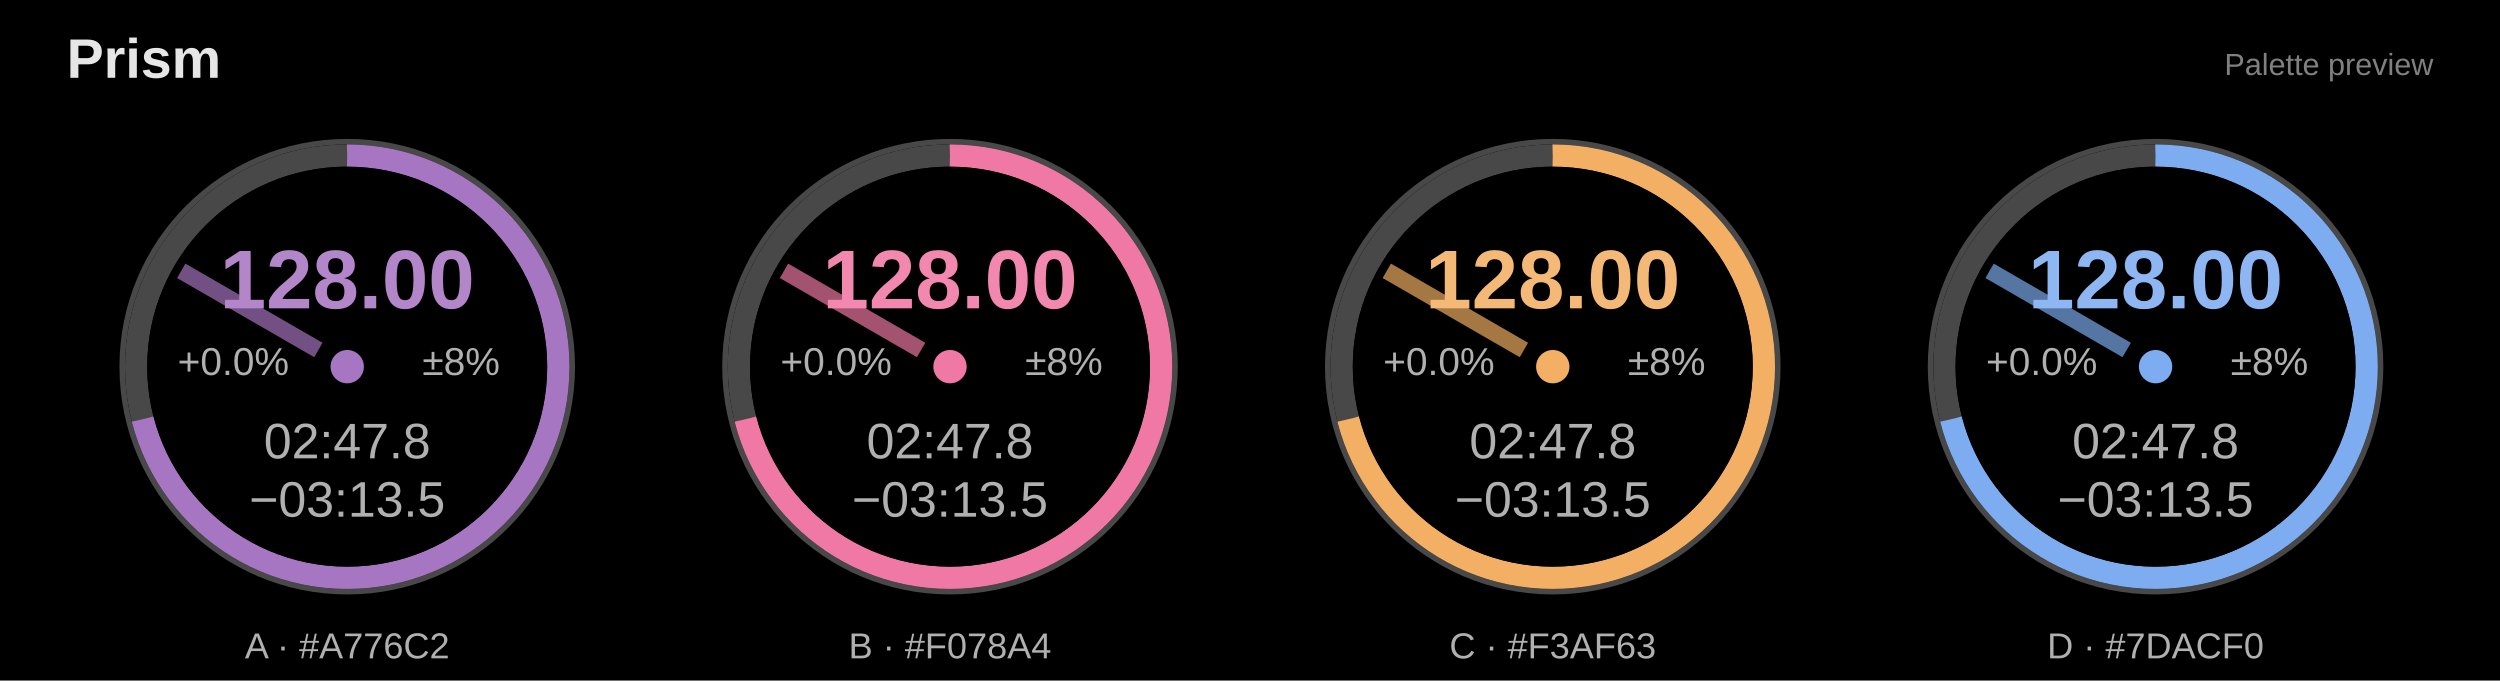
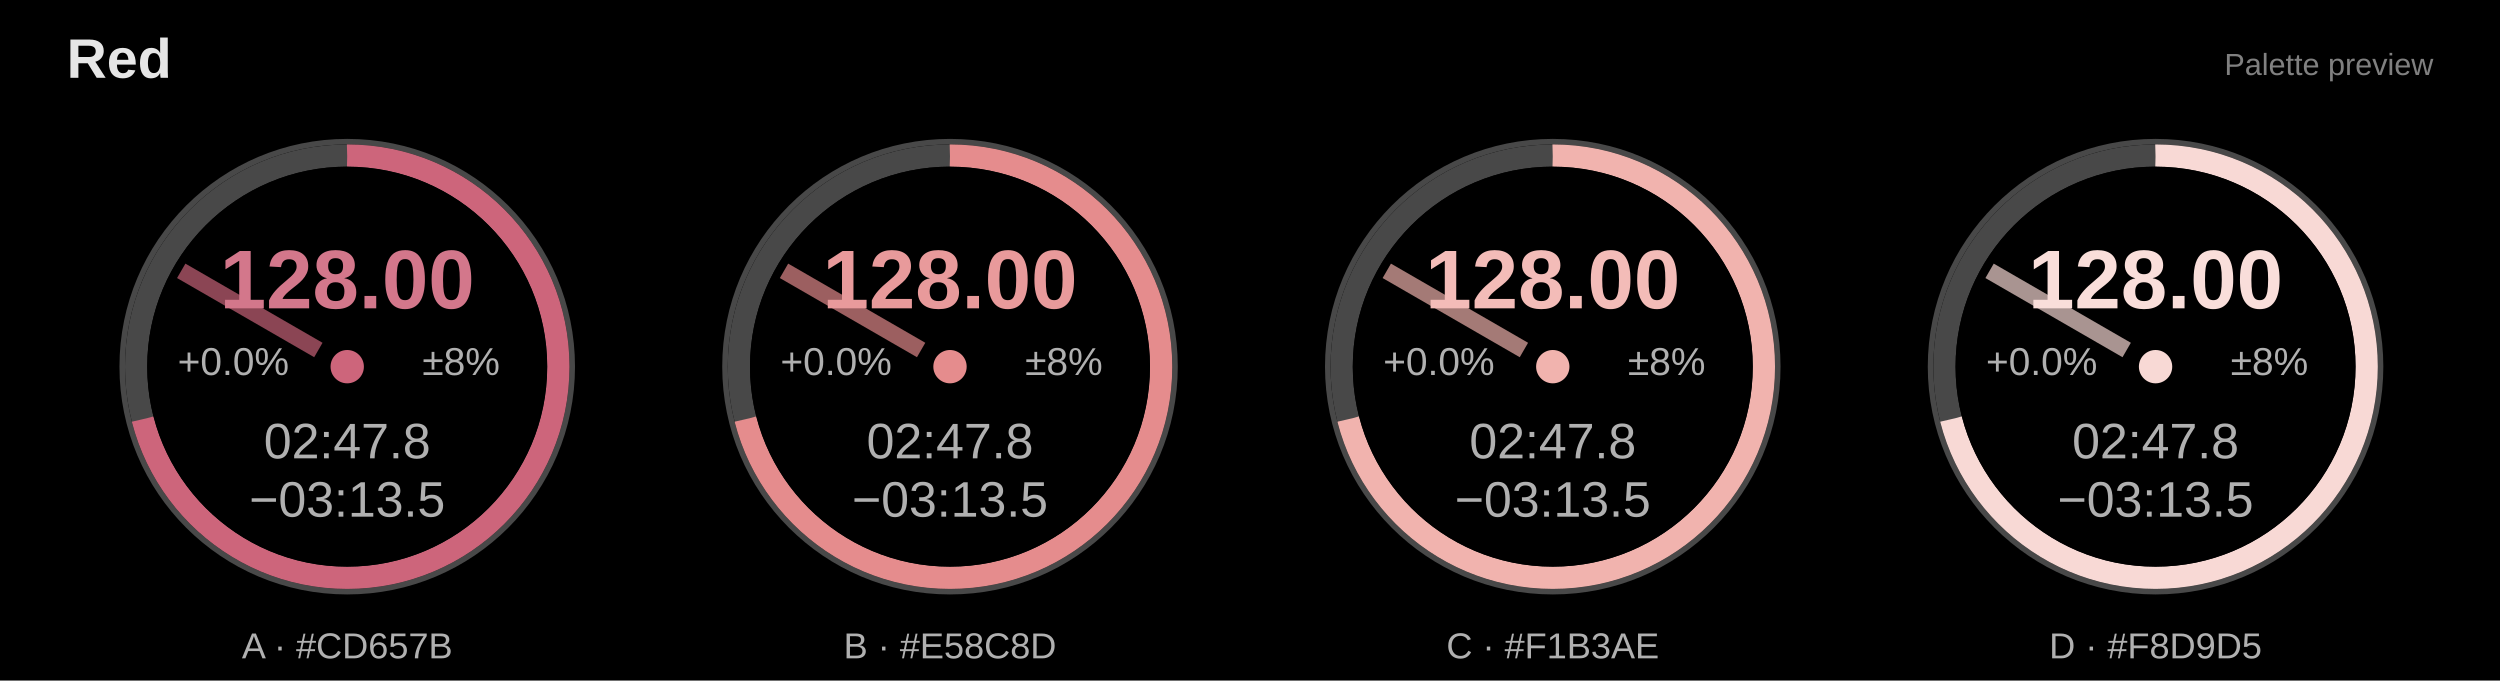
<svg xmlns="http://www.w3.org/2000/svg" width="900" height="245" viewBox="0 0 900 245" role="img" aria-labelledby="title desc">
  <style>text{font-family:Arial,Helvetica,sans-serif;font-variant-numeric:tabular-nums}</style>
  <rect width="900" height="245" fill="#000000" />
  <g transform="translate(0,0)">
-     <text x="24" y="28" fill="#E6E6E6" font-size="20" text-anchor="start" font-weight="600">Prism</text>
+     <text x="24" y="28" fill="#E6E6E6" font-size="20" text-anchor="start" font-weight="600">Red</text>
    <text x="876" y="27" fill="#808080" font-size="11" text-anchor="end" font-weight="400">Palette preview</text>
    <g transform="translate(43,50)">
      <circle cx="82" cy="82" r="81" fill="#000000" stroke="#484848" stroke-width="2" />
      <circle cx="82" cy="82" r="76" fill="none" stroke="#484848" stroke-width="8" />
-       <circle cx="82" cy="82" r="76" fill="none" stroke="#A776C2" stroke-width="8" stroke-dasharray="339.041 138.481" transform="rotate(-90 82 82)" />
+       <circle cx="82" cy="82" r="76" fill="none" stroke="#CD657B" stroke-width="8" stroke-dasharray="339.041 138.481" transform="rotate(-90 82 82)" />
      <circle cx="82" cy="82" r="71.5" fill="#000000" stroke="#000000" />
-       <rect x="79" y="13" width="6" height="57" fill="#725084" transform="rotate(-60 82 82)" />
-       <circle cx="82" cy="82" r="6" fill="#A776C2" />
-       <text x="82" y="61" fill="#B286C9" font-size="30" text-anchor="middle" font-weight="700">128.00</text>
+       <rect x="79" y="13" width="6" height="57" fill="#8B4554" transform="rotate(-60 82 82)" />
+       <circle cx="82" cy="82" r="6" fill="#CD657B" />
+       <text x="82" y="61" fill="#D3778B" font-size="30" text-anchor="middle" font-weight="700">128.00</text>
      <text x="41" y="85" fill="#B0B0B0" font-size="14" text-anchor="middle" font-weight="400">+0.0%</text>
      <text x="123" y="85" fill="#B0B0B0" font-size="14" text-anchor="middle" font-weight="400">±8%</text>
      <text x="82" y="115" fill="#B0B0B0" font-size="18" text-anchor="middle" font-weight="400">02:47.8</text>
      <text x="82" y="136" fill="#B0B0B0" font-size="18" text-anchor="middle" font-weight="400">−03:13.5</text>
-       <text x="82" y="187" fill="#B0B0B0" font-size="13" text-anchor="middle" font-weight="400">A  ·  #A776C2</text>
+       <text x="82" y="187" fill="#B0B0B0" font-size="13" text-anchor="middle" font-weight="400">A  ·  #CD657B</text>
    </g>
    <g transform="translate(260,50)">
      <circle cx="82" cy="82" r="81" fill="#000000" stroke="#484848" stroke-width="2" />
      <circle cx="82" cy="82" r="76" fill="none" stroke="#484848" stroke-width="8" />
-       <circle cx="82" cy="82" r="76" fill="none" stroke="#F078A4" stroke-width="8" stroke-dasharray="339.041 138.481" transform="rotate(-90 82 82)" />
+       <circle cx="82" cy="82" r="76" fill="none" stroke="#E58C8D" stroke-width="8" stroke-dasharray="339.041 138.481" transform="rotate(-90 82 82)" />
      <circle cx="82" cy="82" r="71.5" fill="#000000" stroke="#000000" />
-       <rect x="79" y="13" width="6" height="57" fill="#A35270" transform="rotate(-60 82 82)" />
-       <circle cx="82" cy="82" r="6" fill="#F078A4" />
-       <text x="82" y="61" fill="#F288AF" font-size="30" text-anchor="middle" font-weight="700">128.00</text>
+       <rect x="79" y="13" width="6" height="57" fill="#9C5F60" transform="rotate(-60 82 82)" />
+       <circle cx="82" cy="82" r="6" fill="#E58C8D" />
+       <text x="82" y="61" fill="#E89A9B" font-size="30" text-anchor="middle" font-weight="700">128.00</text>
      <text x="41" y="85" fill="#B0B0B0" font-size="14" text-anchor="middle" font-weight="400">+0.0%</text>
      <text x="123" y="85" fill="#B0B0B0" font-size="14" text-anchor="middle" font-weight="400">±8%</text>
      <text x="82" y="115" fill="#B0B0B0" font-size="18" text-anchor="middle" font-weight="400">02:47.8</text>
      <text x="82" y="136" fill="#B0B0B0" font-size="18" text-anchor="middle" font-weight="400">−03:13.5</text>
-       <text x="82" y="187" fill="#B0B0B0" font-size="13" text-anchor="middle" font-weight="400">B  ·  #F078A4</text>
+       <text x="82" y="187" fill="#B0B0B0" font-size="13" text-anchor="middle" font-weight="400">B  ·  #E58C8D</text>
    </g>
    <g transform="translate(477,50)">
      <circle cx="82" cy="82" r="81" fill="#000000" stroke="#484848" stroke-width="2" />
      <circle cx="82" cy="82" r="76" fill="none" stroke="#484848" stroke-width="8" />
-       <circle cx="82" cy="82" r="76" fill="none" stroke="#F3AF63" stroke-width="8" stroke-dasharray="339.041 138.481" transform="rotate(-90 82 82)" />
+       <circle cx="82" cy="82" r="76" fill="none" stroke="#F1B3AE" stroke-width="8" stroke-dasharray="339.041 138.481" transform="rotate(-90 82 82)" />
      <circle cx="82" cy="82" r="71.5" fill="#000000" stroke="#000000" />
-       <rect x="79" y="13" width="6" height="57" fill="#A57743" transform="rotate(-60 82 82)" />
-       <circle cx="82" cy="82" r="6" fill="#F3AF63" />
-       <text x="82" y="61" fill="#F4B976" font-size="30" text-anchor="middle" font-weight="700">128.00</text>
+       <rect x="79" y="13" width="6" height="57" fill="#A47A76" transform="rotate(-60 82 82)" />
+       <circle cx="82" cy="82" r="6" fill="#F1B3AE" />
+       <text x="82" y="61" fill="#F3BCB8" font-size="30" text-anchor="middle" font-weight="700">128.00</text>
      <text x="41" y="85" fill="#B0B0B0" font-size="14" text-anchor="middle" font-weight="400">+0.0%</text>
      <text x="123" y="85" fill="#B0B0B0" font-size="14" text-anchor="middle" font-weight="400">±8%</text>
      <text x="82" y="115" fill="#B0B0B0" font-size="18" text-anchor="middle" font-weight="400">02:47.8</text>
      <text x="82" y="136" fill="#B0B0B0" font-size="18" text-anchor="middle" font-weight="400">−03:13.5</text>
-       <text x="82" y="187" fill="#B0B0B0" font-size="13" text-anchor="middle" font-weight="400">C  ·  #F3AF63</text>
+       <text x="82" y="187" fill="#B0B0B0" font-size="13" text-anchor="middle" font-weight="400">C  ·  #F1B3AE</text>
    </g>
    <g transform="translate(694,50)">
      <circle cx="82" cy="82" r="81" fill="#000000" stroke="#484848" stroke-width="2" />
      <circle cx="82" cy="82" r="76" fill="none" stroke="#484848" stroke-width="8" />
-       <circle cx="82" cy="82" r="76" fill="none" stroke="#7DACF0" stroke-width="8" stroke-dasharray="339.041 138.481" transform="rotate(-90 82 82)" />
+       <circle cx="82" cy="82" r="76" fill="none" stroke="#F8D9D5" stroke-width="8" stroke-dasharray="339.041 138.481" transform="rotate(-90 82 82)" />
      <circle cx="82" cy="82" r="71.5" fill="#000000" stroke="#000000" />
-       <rect x="79" y="13" width="6" height="57" fill="#5575A3" transform="rotate(-60 82 82)" />
-       <circle cx="82" cy="82" r="6" fill="#7DACF0" />
-       <text x="82" y="61" fill="#8DB6F2" font-size="30" text-anchor="middle" font-weight="700">128.00</text>
+       <rect x="79" y="13" width="6" height="57" fill="#A99491" transform="rotate(-60 82 82)" />
+       <circle cx="82" cy="82" r="6" fill="#F8D9D5" />
+       <text x="82" y="61" fill="#F9DEDA" font-size="30" text-anchor="middle" font-weight="700">128.00</text>
      <text x="41" y="85" fill="#B0B0B0" font-size="14" text-anchor="middle" font-weight="400">+0.0%</text>
      <text x="123" y="85" fill="#B0B0B0" font-size="14" text-anchor="middle" font-weight="400">±8%</text>
      <text x="82" y="115" fill="#B0B0B0" font-size="18" text-anchor="middle" font-weight="400">02:47.8</text>
      <text x="82" y="136" fill="#B0B0B0" font-size="18" text-anchor="middle" font-weight="400">−03:13.5</text>
-       <text x="82" y="187" fill="#B0B0B0" font-size="13" text-anchor="middle" font-weight="400">D  ·  #7DACF0</text>
+       <text x="82" y="187" fill="#B0B0B0" font-size="13" text-anchor="middle" font-weight="400">D  ·  #F8D9D5</text>
    </g>
  </g>
</svg>
